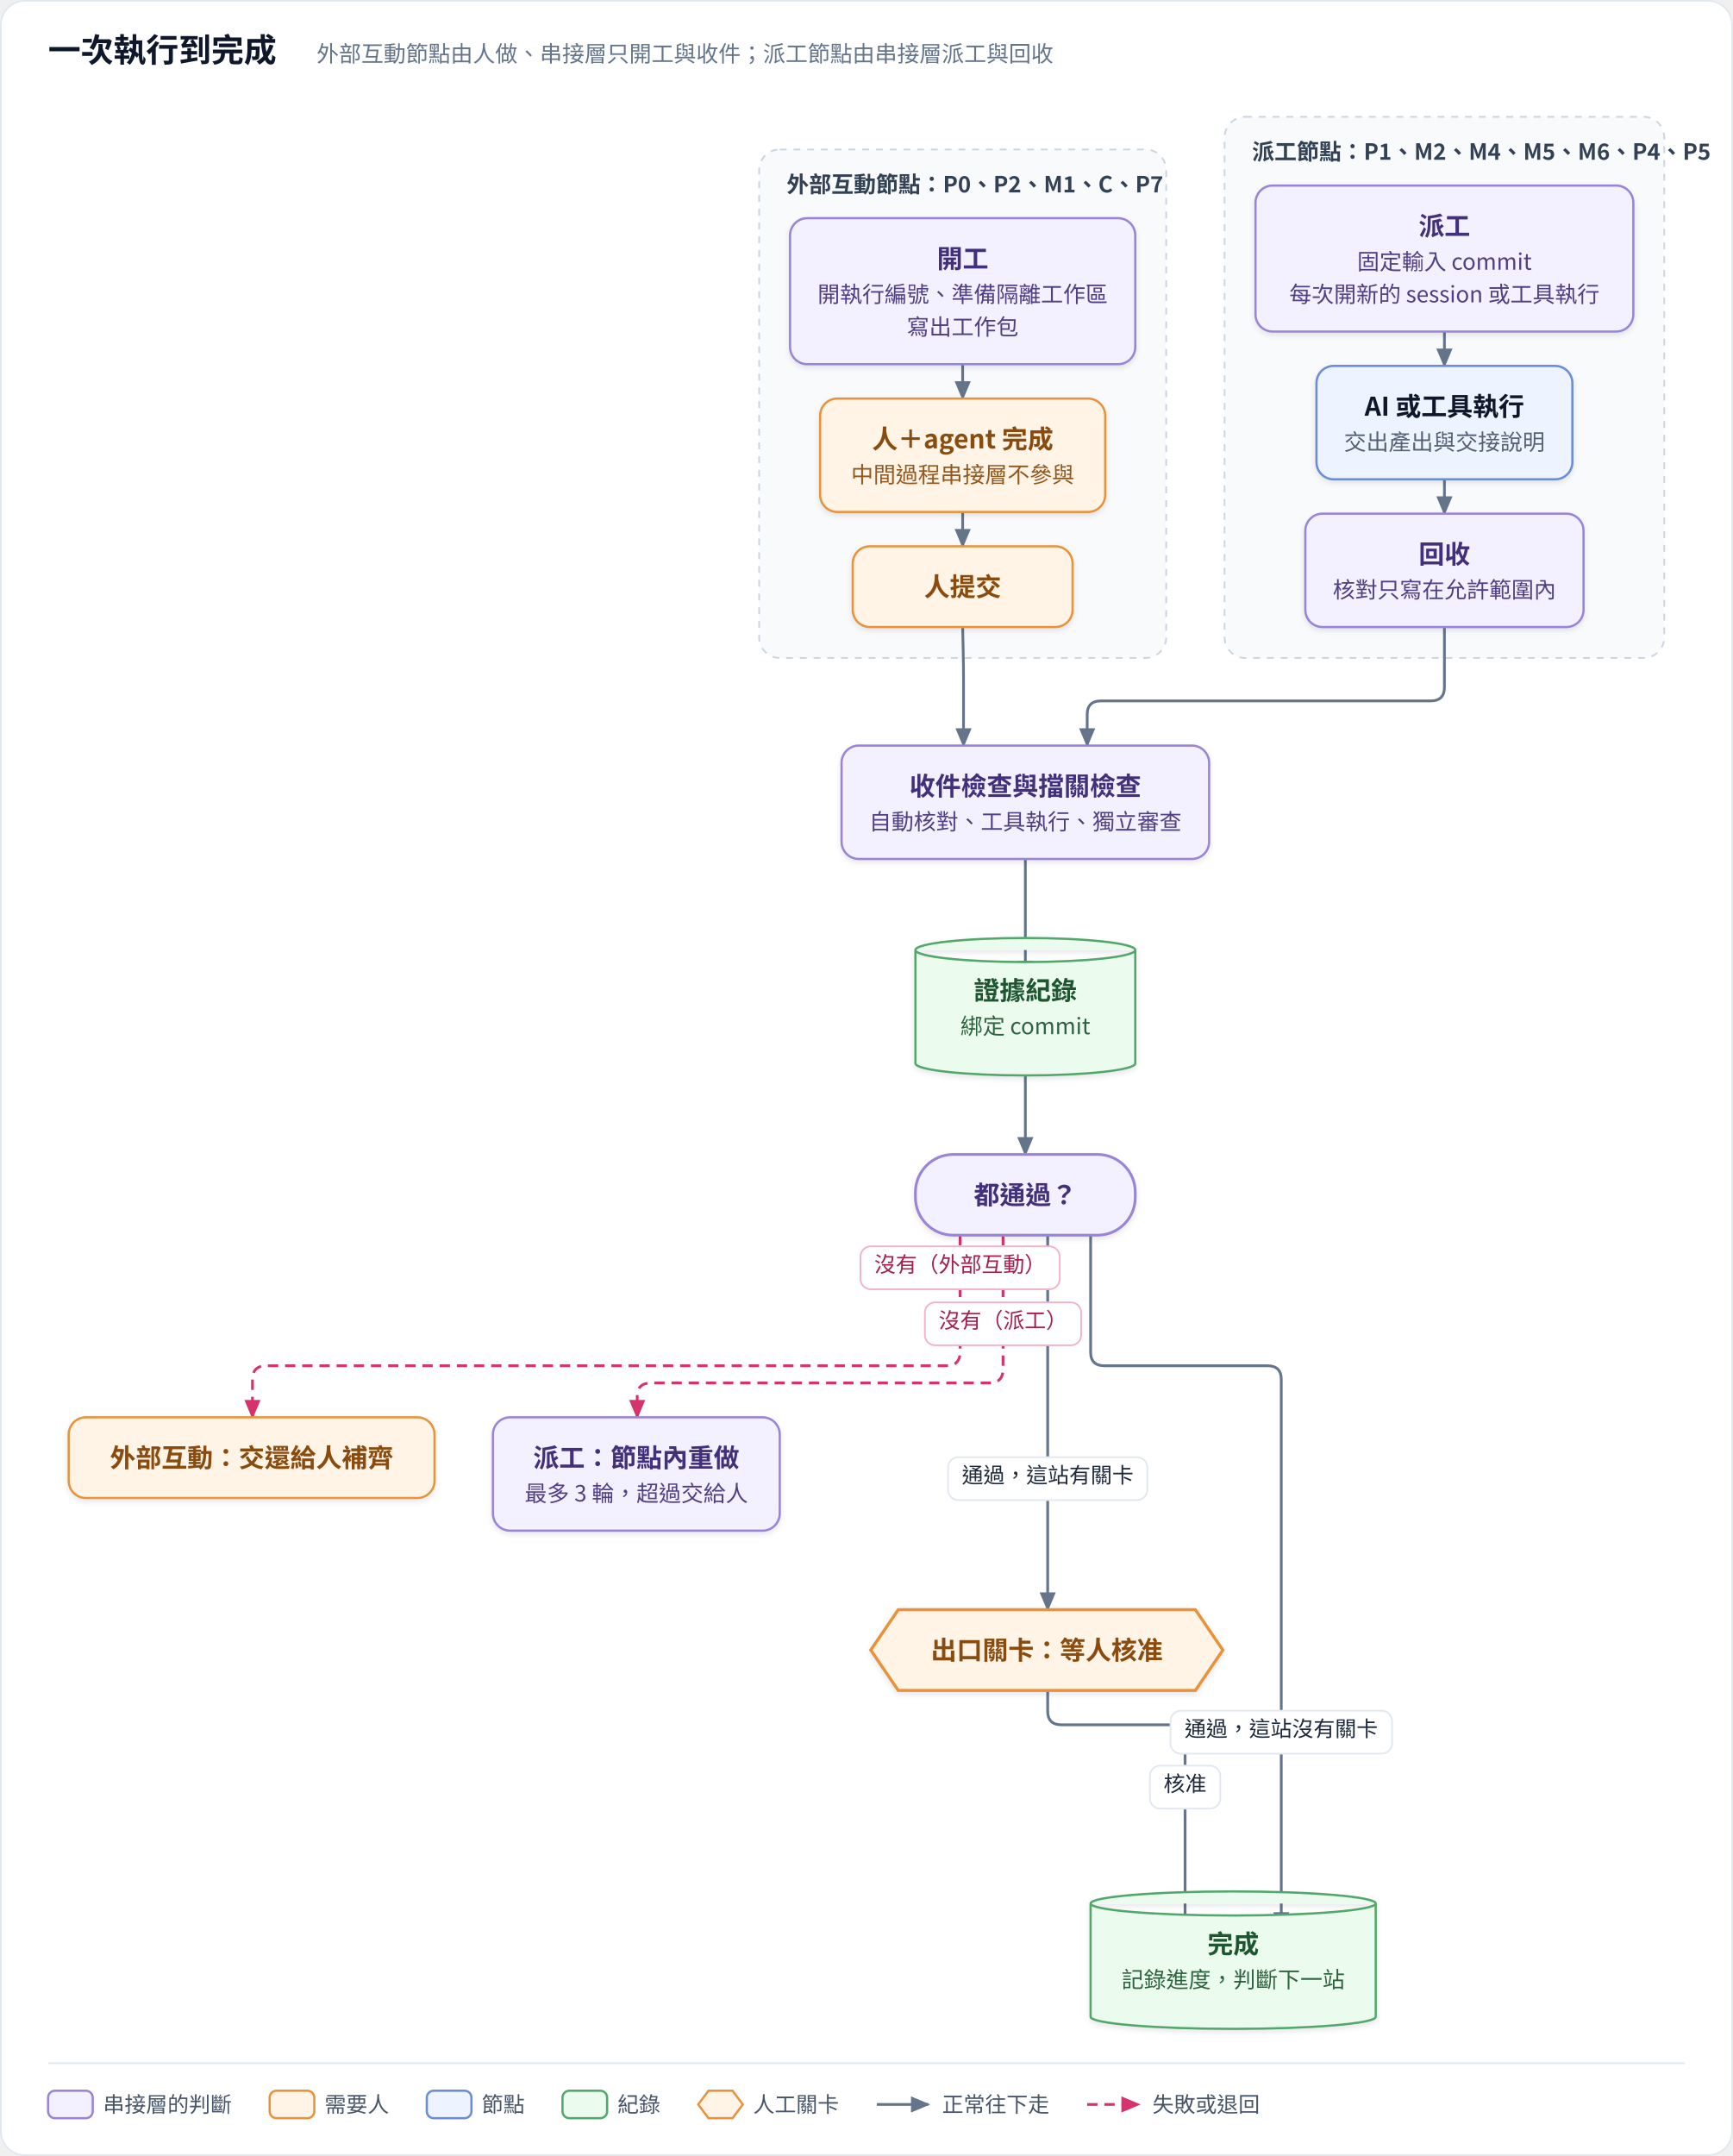
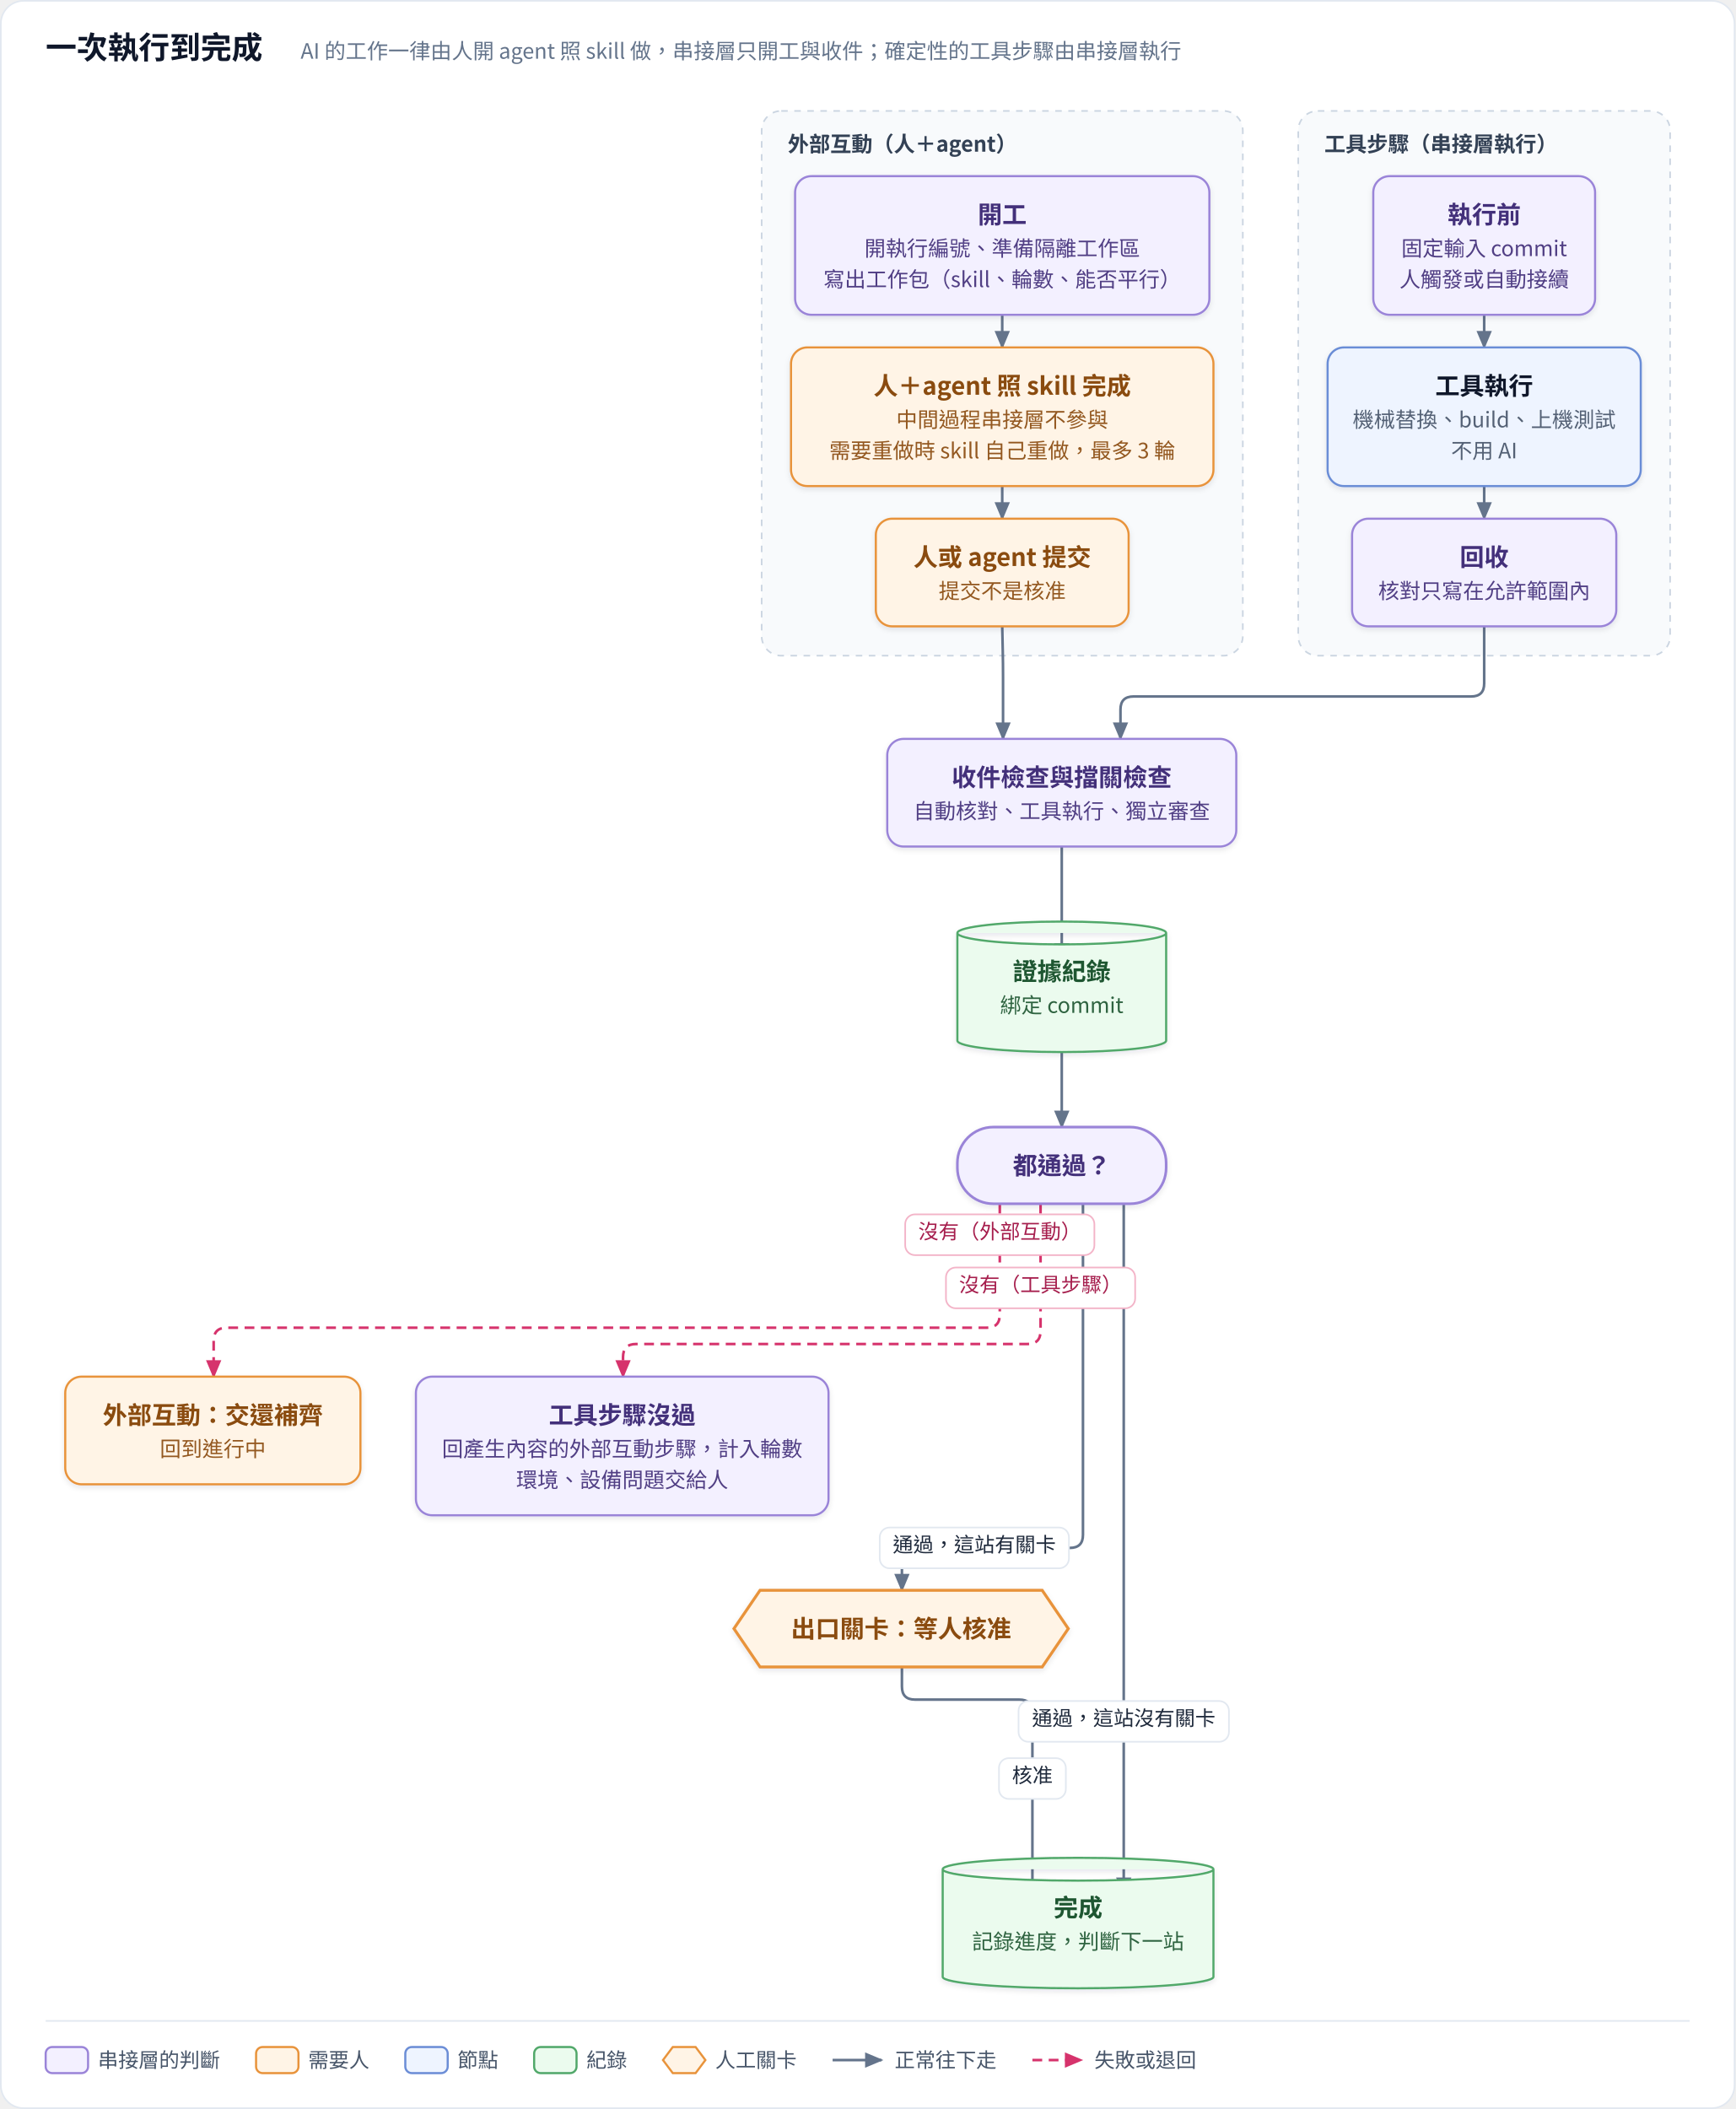
- <svg xmlns="http://www.w3.org/2000/svg" width="1009" height="1255" viewBox="0 0 1009 1255" font-family="'PingFang TC','Noto Sans TC','Microsoft JhengHei','Noto Sans CJK TC',system-ui,-apple-system,'Segoe UI',sans-serif" role="img" aria-label="一次執行到完成">
+ <svg xmlns="http://www.w3.org/2000/svg" width="1064" height="1293" viewBox="0 0 1064 1293" font-family="'PingFang TC','Noto Sans TC','Microsoft JhengHei','Noto Sans CJK TC',system-ui,-apple-system,'Segoe UI',sans-serif" role="img" aria-label="一次執行到完成">
  <defs>
    <marker id="a-normal" viewBox="0 0 10 10" refX="9" refY="5" markerWidth="7" markerHeight="7" orient="auto-start-reverse">
      <path d="M0,0.8 L10,5 L0,9.2 Z" fill="#64748B" />
    </marker>
    <marker id="a-back" viewBox="0 0 10 10" refX="9" refY="5" markerWidth="7" markerHeight="7" orient="auto-start-reverse">
      <path d="M0,0.8 L10,5 L0,9.2 Z" fill="#D6336C" />
    </marker>
    <marker id="a-wait" viewBox="0 0 10 10" refX="9" refY="5" markerWidth="7" markerHeight="7" orient="auto-start-reverse">
      <path d="M0,0.8 L10,5 L0,9.2 Z" fill="#94A3B8" />
    </marker>
    <marker id="a-strong" viewBox="0 0 10 10" refX="9" refY="5" markerWidth="5" markerHeight="5" orient="auto-start-reverse">
      <path d="M0,0.8 L10,5 L0,9.2 Z" fill="#334155" />
    </marker>
    <filter id="sh" x="-10%" y="-10%" width="120%" height="140%">
      <feDropShadow dx="0" dy="1.5" stdDeviation="1.6" flood-color="#0F172A" flood-opacity="0.10" />
    </filter>
  </defs>
-   <rect x="0.5" y="0.5" width="1008" height="1254" rx="14" fill="#FFFFFF" stroke="#E2E8F0" />
+   <rect x="0.5" y="0.5" width="1063" height="1292" rx="14" fill="#FFFFFF" stroke="#E2E8F0" />
  <text x="28" y="36" font-size="19" font-weight="700" fill="#0F172A">一次執行到完成</text>
-   <text x="184.31" y="36" font-size="13" fill="#64748B">外部互動節點由人做、串接層只開工與收件；派工節點由串接層派工與回收</text>
-   <line x1="28" y1="1201" x2="981" y2="1201" stroke="#E2E8F0" />
-   <rect x="442" y="87" width="237" height="296" rx="12" fill="#F8FAFC" stroke="#CBD5E1" stroke-dasharray="4 4" />
-   <text x="458" y="112" font-size="13" font-weight="700" fill="#334155">外部互動節點：P0、P2、M1、C、P7</text>
-   <rect x="713" y="68" width="256" height="315" rx="12" fill="#F8FAFC" stroke="#CBD5E1" stroke-dasharray="4 4" />
-   <text x="729" y="93" font-size="13" font-weight="700" fill="#334155">派工節點：P1、M2、M4、M5、M6、P4、P5</text>
-   <path d="M560.5,212 L560.5,232" fill="none" stroke="#64748B" stroke-width="1.6" marker-end="url(#a-normal)" />
-   <path d="M560.5,298 L560.5,318" fill="none" stroke="#64748B" stroke-width="1.6" marker-end="url(#a-normal)" />
-   <path d="M560.5,365 L560.826,380.002 Q561,388 561,396 L561,434" fill="none" stroke="#64748B" stroke-width="1.6" marker-end="url(#a-normal)" />
-   <path d="M841,193 L841,213" fill="none" stroke="#64748B" stroke-width="1.6" marker-end="url(#a-normal)" />
-   <path d="M841,279 L841,299" fill="none" stroke="#64748B" stroke-width="1.6" marker-end="url(#a-normal)" />
-   <path d="M841,365 L841,400 Q841,408 833,408 L641,408 Q633,408 633,416 L633,434" fill="none" stroke="#64748B" stroke-width="1.6" marker-end="url(#a-normal)" />
-   <path d="M597,500 L597,569.295" fill="none" stroke="#64748B" stroke-width="1.6" marker-end="url(#a-normal)" />
-   <path d="M597,569.295 L597,672" fill="none" stroke="#64748B" stroke-width="1.6" marker-end="url(#a-normal)" />
-   <path d="M559,719 L559,787 Q559,795 551,795 L155,795 Q147,795 147,803 L147,825" fill="none" stroke="#D6336C" stroke-width="1.6" stroke-dasharray="6 4" marker-end="url(#a-back)" />
-   <path d="M584,719 L584,797 Q584,805 576,805 L379,805 Q371,805 371,813 L371,825" fill="none" stroke="#D6336C" stroke-width="1.6" stroke-dasharray="6 4" marker-end="url(#a-back)" />
-   <path d="M610,719 L610,937" fill="none" stroke="#64748B" stroke-width="1.6" marker-end="url(#a-normal)" />
-   <path d="M635,719 L635,787 Q635,795 643,795 L738,795 Q746,795 746,803 L746,1123.167" fill="none" stroke="#64748B" stroke-width="1.6" marker-end="url(#a-normal)" />
-   <path d="M610,984 L610,996 Q610,1004 618,1004 L682,1004 Q690,1004 690,1012 L690,1125" fill="none" stroke="#64748B" stroke-width="1.6" marker-end="url(#a-normal)" />
-   <rect x="460" y="127" width="201" height="85" rx="10" fill="#F3F0FF" stroke="#9A84D8" stroke-width="1.3" filter="url(#sh)" />
-   <text x="560.5" y="156" font-size="15" font-weight="700" fill="#43307A" text-anchor="middle">開工</text>
-   <text x="560.5" y="176" font-size="13" fill="#43307A" text-anchor="middle" opacity="0.92">開執行編號、準備隔離工作區</text>
-   <text x="560.5" y="195" font-size="13" fill="#43307A" text-anchor="middle" opacity="0.92">寫出工作包</text>
-   <rect x="477.5" y="232" width="166" height="66" rx="10" fill="#FFF4E6" stroke="#E8933B" stroke-width="1.3" filter="url(#sh)" />
-   <text x="560.5" y="261" font-size="15" font-weight="700" fill="#8A4B0F" text-anchor="middle">人＋agent 完成</text>
-   <text x="560.5" y="281" font-size="13" fill="#8A4B0F" text-anchor="middle" opacity="0.92">中間過程串接層不參與</text>
-   <rect x="496.5" y="318" width="128" height="47" rx="10" fill="#FFF4E6" stroke="#E8933B" stroke-width="1.3" filter="url(#sh)" />
-   <text x="560.5" y="347" font-size="15" font-weight="700" fill="#8A4B0F" text-anchor="middle">人提交</text>
-   <rect x="731" y="108" width="220" height="85" rx="10" fill="#F3F0FF" stroke="#9A84D8" stroke-width="1.3" filter="url(#sh)" />
-   <text x="841" y="137" font-size="15" font-weight="700" fill="#43307A" text-anchor="middle">派工</text>
-   <text x="841" y="157" font-size="13" fill="#43307A" text-anchor="middle" opacity="0.92">固定輸入 commit</text>
-   <text x="841" y="176" font-size="13" fill="#43307A" text-anchor="middle" opacity="0.92">每次開新的 session 或工具執行</text>
-   <rect x="766.5" y="213" width="149" height="66" rx="10" fill="#EEF4FF" stroke="#6B8DD6" stroke-width="1.3" filter="url(#sh)" />
-   <text x="841" y="242" font-size="15" font-weight="700" fill="#0F172A" text-anchor="middle">AI 或工具執行</text>
-   <text x="841" y="262" font-size="13" fill="#475569" text-anchor="middle" opacity="0.92">交出產出與交接說明</text>
-   <rect x="760" y="299" width="162" height="66" rx="10" fill="#F3F0FF" stroke="#9A84D8" stroke-width="1.3" filter="url(#sh)" />
-   <text x="841" y="328" font-size="15" font-weight="700" fill="#43307A" text-anchor="middle">回收</text>
-   <text x="841" y="348" font-size="13" fill="#43307A" text-anchor="middle" opacity="0.92">核對只寫在允許範圍內</text>
-   <rect x="490" y="434" width="214" height="66" rx="10" fill="#F3F0FF" stroke="#9A84D8" stroke-width="1.3" filter="url(#sh)" />
-   <text x="597" y="463" font-size="15" font-weight="700" fill="#43307A" text-anchor="middle">收件檢查與擋關檢查</text>
-   <text x="597" y="483" font-size="13" fill="#43307A" text-anchor="middle" opacity="0.92">自動核對、工具執行、獨立審查</text>
-   <path d="M533,553 A64,7 0 0 1 661,553 V619 A64,7 0 0 1 533,619 Z M533,553 A64,7 0 0 0 661,553" fill="#EBFBEE" stroke="#51A86A" stroke-width="1.3" filter="url(#sh)" />
-   <text x="597" y="582" font-size="15" font-weight="700" fill="#1E5631" text-anchor="middle">證據紀錄</text>
-   <text x="597" y="602" font-size="13" fill="#1E5631" text-anchor="middle" opacity="0.92">綁定 commit</text>
-   <rect x="533" y="672" width="128" height="47" rx="22" fill="#F3F0FF" stroke="#9A84D8" stroke-width="1.6" filter="url(#sh)" />
-   <text x="597" y="701" font-size="15" font-weight="700" fill="#43307A" text-anchor="middle">都通過？</text>
-   <rect x="40" y="825" width="213" height="47" rx="10" fill="#FFF4E6" stroke="#E8933B" stroke-width="1.3" filter="url(#sh)" />
-   <text x="146.5" y="854" font-size="15" font-weight="700" fill="#8A4B0F" text-anchor="middle">外部互動：交還給人補齊</text>
-   <rect x="287" y="825" width="167" height="66" rx="10" fill="#F3F0FF" stroke="#9A84D8" stroke-width="1.3" filter="url(#sh)" />
-   <text x="370.5" y="854" font-size="15" font-weight="700" fill="#43307A" text-anchor="middle">派工：節點內重做</text>
-   <text x="370.5" y="874" font-size="13" fill="#43307A" text-anchor="middle" opacity="0.92">最多 3 輪，超過交給人</text>
-   <path d="M523,937 H696 L712,960.5 L696,984 H523 L507,960.5 Z" fill="#FFF4E6" stroke="#E8933B" stroke-width="1.8" filter="url(#sh)" />
-   <text x="609.5" y="966" font-size="15" font-weight="700" fill="#8A4B0F" text-anchor="middle">出口關卡：等人核准</text>
-   <path d="M635,1108 A83,7 0 0 1 801,1108 V1174 A83,7 0 0 1 635,1174 Z M635,1108 A83,7 0 0 0 801,1108" fill="#EBFBEE" stroke="#51A86A" stroke-width="1.3" filter="url(#sh)" />
-   <text x="718" y="1137" font-size="15" font-weight="700" fill="#1E5631" text-anchor="middle">完成</text>
-   <text x="718" y="1157" font-size="13" fill="#1E5631" text-anchor="middle" opacity="0.92">記錄進度，判斷下一站</text>
-   <rect x="501" y="725.5" width="116" height="25" rx="6" fill="#FFFFFF" stroke="#F3B4C8" />
-   <text x="559" y="740.5" font-size="12.5" fill="#A61E4D" text-anchor="middle">沒有（外部互動）</text>
-   <rect x="538.5" y="758.1" width="91" height="25" rx="6" fill="#FFFFFF" stroke="#F3B4C8" />
-   <text x="584" y="773.1" font-size="12.5" fill="#A61E4D" text-anchor="middle">沒有（派工）</text>
-   <rect x="552" y="848.2" width="116" height="25" rx="6" fill="#FFFFFF" stroke="#E2E8F0" />
-   <text x="610" y="863.2" font-size="12.5" fill="#1E293B" text-anchor="middle">通過，這站有關卡</text>
-   <rect x="681.5" y="995.808" width="129" height="25" rx="6" fill="#FFFFFF" stroke="#E2E8F0" />
-   <text x="746" y="1010.808" font-size="12.5" fill="#1E293B" text-anchor="middle">通過，這站沒有關卡</text>
-   <rect x="669.5" y="1027.8" width="41" height="25" rx="6" fill="#FFFFFF" stroke="#E2E8F0" />
-   <text x="690" y="1042.8" font-size="12.5" fill="#1E293B" text-anchor="middle">核准</text>
-   <rect x="28" y="1217" width="26" height="16" rx="4" fill="#F3F0FF" stroke="#9A84D8" stroke-width="1.3" />
-   <text x="60" y="1229.5" font-size="12.5" fill="#475569">串接層的判斷</text>
-   <rect x="157" y="1217" width="26" height="16" rx="4" fill="#FFF4E6" stroke="#E8933B" stroke-width="1.3" />
-   <text x="189" y="1229.5" font-size="12.5" fill="#475569">需要人</text>
-   <rect x="248.5" y="1217" width="26" height="16" rx="4" fill="#EEF4FF" stroke="#6B8DD6" stroke-width="1.3" />
-   <text x="280.5" y="1229.5" font-size="12.5" fill="#475569">節點</text>
-   <rect x="327.5" y="1217" width="26" height="16" rx="4" fill="#EBFBEE" stroke="#51A86A" stroke-width="1.3" />
-   <text x="359.5" y="1229.5" font-size="12.5" fill="#475569">紀錄</text>
-   <path d="M412.5,1217 H426.5 L432.5,1225 L426.5,1233 H412.5 L406.5,1225 Z" fill="#FFF4E6" stroke="#E8933B" stroke-width="1.3" />
-   <text x="438.5" y="1229.5" font-size="12.5" fill="#475569">人工關卡</text>
-   <path d="M510.5,1225 H540.5" stroke="#64748B" stroke-width="1.6" marker-end="url(#a-normal)" />
-   <text x="548.5" y="1229.5" font-size="12.5" fill="#475569">正常往下走</text>
-   <path d="M633,1225 H663" stroke="#D6336C" stroke-width="1.6" stroke-dasharray="6 4" marker-end="url(#a-back)" />
-   <text x="671" y="1229.5" font-size="12.5" fill="#475569">失敗或退回</text>
+   <text x="184.31" y="36" font-size="13" fill="#64748B">AI 的工作一律由人開 agent 照 skill 做，串接層只開工與收件；確定性的工具步驟由串接層執行</text>
+   <line x1="28" y1="1239" x2="1036" y2="1239" stroke="#E2E8F0" />
+   <rect x="467" y="68" width="295" height="334" rx="12" fill="#F8FAFC" stroke="#CBD5E1" stroke-dasharray="4 4" />
+   <text x="483" y="93" font-size="13" font-weight="700" fill="#334155">外部互動（人＋agent）</text>
+   <rect x="796" y="68" width="228" height="334" rx="12" fill="#F8FAFC" stroke="#CBD5E1" stroke-dasharray="4 4" />
+   <text x="812" y="93" font-size="13" font-weight="700" fill="#334155">工具步驟（串接層執行）</text>
+   <path d="M614.5,193 L614.5,213" fill="none" stroke="#64748B" stroke-width="1.6" marker-end="url(#a-normal)" />
+   <path d="M614.5,298 L614.5,318" fill="none" stroke="#64748B" stroke-width="1.6" marker-end="url(#a-normal)" />
+   <path d="M614.5,384 L614.826,399.002 Q615,407 615,415 L615,453" fill="none" stroke="#64748B" stroke-width="1.6" marker-end="url(#a-normal)" />
+   <path d="M910,193 L910,213" fill="none" stroke="#64748B" stroke-width="1.6" marker-end="url(#a-normal)" />
+   <path d="M910,298 L910,318" fill="none" stroke="#64748B" stroke-width="1.6" marker-end="url(#a-normal)" />
+   <path d="M910,384 L910,419 Q910,427 902,427 L695,427 Q687,427 687,435 L687,453" fill="none" stroke="#64748B" stroke-width="1.6" marker-end="url(#a-normal)" />
+   <path d="M651,519 L651,588.295" fill="none" stroke="#64748B" stroke-width="1.6" marker-end="url(#a-normal)" />
+   <path d="M651,588.295 L651,691" fill="none" stroke="#64748B" stroke-width="1.6" marker-end="url(#a-normal)" />
+   <path d="M613,738 L613,806 Q613,814 605,814 L139,814 Q131,814 131,822 L131,844" fill="none" stroke="#D6336C" stroke-width="1.6" stroke-dasharray="6 4" marker-end="url(#a-back)" />
+   <path d="M638,738 L638,816 Q638,824 630,824 L390,824 Q382,824 382,832 L382,844" fill="none" stroke="#D6336C" stroke-width="1.6" stroke-dasharray="6 4" marker-end="url(#a-back)" />
+   <path d="M664,738 L664,941 Q664,949 656,949 L561,949 Q553,949 553,957 L553,975" fill="none" stroke="#64748B" stroke-width="1.6" marker-end="url(#a-normal)" />
+   <path d="M689,738 L689,1161.167" fill="none" stroke="#64748B" stroke-width="1.6" marker-end="url(#a-normal)" />
+   <path d="M553,1022 L553,1034 Q553,1042 561,1042 L625,1042 Q633,1042 633,1050 L633,1163" fill="none" stroke="#64748B" stroke-width="1.6" marker-end="url(#a-normal)" />
+   <rect x="487.5" y="108" width="254" height="85" rx="10" fill="#F3F0FF" stroke="#9A84D8" stroke-width="1.3" filter="url(#sh)" />
+   <text x="614.5" y="137" font-size="15" font-weight="700" fill="#43307A" text-anchor="middle">開工</text>
+   <text x="614.5" y="157" font-size="13" fill="#43307A" text-anchor="middle" opacity="0.92">開執行編號、準備隔離工作區</text>
+   <text x="614.5" y="176" font-size="13" fill="#43307A" text-anchor="middle" opacity="0.92">寫出工作包（skill、輪數、能否平行）</text>
+   <rect x="485" y="213" width="259" height="85" rx="10" fill="#FFF4E6" stroke="#E8933B" stroke-width="1.3" filter="url(#sh)" />
+   <text x="614.5" y="242" font-size="15" font-weight="700" fill="#8A4B0F" text-anchor="middle">人＋agent 照 skill 完成</text>
+   <text x="614.5" y="262" font-size="13" fill="#8A4B0F" text-anchor="middle" opacity="0.92">中間過程串接層不參與</text>
+   <text x="614.5" y="281" font-size="13" fill="#8A4B0F" text-anchor="middle" opacity="0.92">需要重做時 skill 自己重做，最多 3 輪</text>
+   <rect x="537" y="318" width="155" height="66" rx="10" fill="#FFF4E6" stroke="#E8933B" stroke-width="1.3" filter="url(#sh)" />
+   <text x="614.5" y="347" font-size="15" font-weight="700" fill="#8A4B0F" text-anchor="middle">人或 agent 提交</text>
+   <text x="614.5" y="367" font-size="13" fill="#8A4B0F" text-anchor="middle" opacity="0.92">提交不是核准</text>
+   <rect x="842" y="108" width="136" height="85" rx="10" fill="#F3F0FF" stroke="#9A84D8" stroke-width="1.3" filter="url(#sh)" />
+   <text x="910" y="137" font-size="15" font-weight="700" fill="#43307A" text-anchor="middle">執行前</text>
+   <text x="910" y="157" font-size="13" fill="#43307A" text-anchor="middle" opacity="0.92">固定輸入 commit</text>
+   <text x="910" y="176" font-size="13" fill="#43307A" text-anchor="middle" opacity="0.92">人觸發或自動接續</text>
+   <rect x="814" y="213" width="192" height="85" rx="10" fill="#EEF4FF" stroke="#6B8DD6" stroke-width="1.3" filter="url(#sh)" />
+   <text x="910" y="242" font-size="15" font-weight="700" fill="#0F172A" text-anchor="middle">工具執行</text>
+   <text x="910" y="262" font-size="13" fill="#475569" text-anchor="middle" opacity="0.92">機械替換、build、上機測試</text>
+   <text x="910" y="281" font-size="13" fill="#475569" text-anchor="middle" opacity="0.92">不用 AI</text>
+   <rect x="829" y="318" width="162" height="66" rx="10" fill="#F3F0FF" stroke="#9A84D8" stroke-width="1.3" filter="url(#sh)" />
+   <text x="910" y="347" font-size="15" font-weight="700" fill="#43307A" text-anchor="middle">回收</text>
+   <text x="910" y="367" font-size="13" fill="#43307A" text-anchor="middle" opacity="0.92">核對只寫在允許範圍內</text>
+   <rect x="544" y="453" width="214" height="66" rx="10" fill="#F3F0FF" stroke="#9A84D8" stroke-width="1.3" filter="url(#sh)" />
+   <text x="651" y="482" font-size="15" font-weight="700" fill="#43307A" text-anchor="middle">收件檢查與擋關檢查</text>
+   <text x="651" y="502" font-size="13" fill="#43307A" text-anchor="middle" opacity="0.92">自動核對、工具執行、獨立審查</text>
+   <path d="M587,572 A64,7 0 0 1 715,572 V638 A64,7 0 0 1 587,638 Z M587,572 A64,7 0 0 0 715,572" fill="#EBFBEE" stroke="#51A86A" stroke-width="1.3" filter="url(#sh)" />
+   <text x="651" y="601" font-size="15" font-weight="700" fill="#1E5631" text-anchor="middle">證據紀錄</text>
+   <text x="651" y="621" font-size="13" fill="#1E5631" text-anchor="middle" opacity="0.92">綁定 commit</text>
+   <rect x="587" y="691" width="128" height="47" rx="22" fill="#F3F0FF" stroke="#9A84D8" stroke-width="1.6" filter="url(#sh)" />
+   <text x="651" y="720" font-size="15" font-weight="700" fill="#43307A" text-anchor="middle">都通過？</text>
+   <rect x="40" y="844" width="181" height="66" rx="10" fill="#FFF4E6" stroke="#E8933B" stroke-width="1.3" filter="url(#sh)" />
+   <text x="130.5" y="873" font-size="15" font-weight="700" fill="#8A4B0F" text-anchor="middle">外部互動：交還補齊</text>
+   <text x="130.5" y="893" font-size="13" fill="#8A4B0F" text-anchor="middle" opacity="0.92">回到進行中</text>
+   <rect x="255" y="844" width="253" height="85" rx="10" fill="#F3F0FF" stroke="#9A84D8" stroke-width="1.3" filter="url(#sh)" />
+   <text x="381.5" y="873" font-size="15" font-weight="700" fill="#43307A" text-anchor="middle">工具步驟沒過</text>
+   <text x="381.5" y="893" font-size="13" fill="#43307A" text-anchor="middle" opacity="0.92">回產生內容的外部互動步驟，計入輪數</text>
+   <text x="381.5" y="912" font-size="13" fill="#43307A" text-anchor="middle" opacity="0.92">環境、設備問題交給人</text>
+   <path d="M466,975 H639 L655,998.5 L639,1022 H466 L450,998.5 Z" fill="#FFF4E6" stroke="#E8933B" stroke-width="1.8" filter="url(#sh)" />
+   <text x="552.5" y="1004" font-size="15" font-weight="700" fill="#8A4B0F" text-anchor="middle">出口關卡：等人核准</text>
+   <path d="M578,1146 A83,7 0 0 1 744,1146 V1212 A83,7 0 0 1 578,1212 Z M578,1146 A83,7 0 0 0 744,1146" fill="#EBFBEE" stroke="#51A86A" stroke-width="1.3" filter="url(#sh)" />
+   <text x="661" y="1175" font-size="15" font-weight="700" fill="#1E5631" text-anchor="middle">完成</text>
+   <text x="661" y="1195" font-size="13" fill="#1E5631" text-anchor="middle" opacity="0.92">記錄進度，判斷下一站</text>
+   <rect x="555" y="744.5" width="116" height="25" rx="6" fill="#FFFFFF" stroke="#F3B4C8" />
+   <text x="613" y="759.5" font-size="12.5" fill="#A61E4D" text-anchor="middle">沒有（外部互動）</text>
+   <rect x="580" y="777.1" width="116" height="25" rx="6" fill="#FFFFFF" stroke="#F3B4C8" />
+   <text x="638" y="792.1" font-size="12.5" fill="#A61E4D" text-anchor="middle">沒有（工具步驟）</text>
+   <rect x="539.4" y="936.5" width="116" height="25" rx="6" fill="#FFFFFF" stroke="#E2E8F0" />
+   <text x="597.4" y="951.5" font-size="12.5" fill="#1E293B" text-anchor="middle">通過，這站有關卡</text>
+   <rect x="624.5" y="1042.875" width="129" height="25" rx="6" fill="#FFFFFF" stroke="#E2E8F0" />
+   <text x="689" y="1057.875" font-size="12.5" fill="#1E293B" text-anchor="middle">通過，這站沒有關卡</text>
+   <rect x="612.5" y="1077.9" width="41" height="25" rx="6" fill="#FFFFFF" stroke="#E2E8F0" />
+   <text x="633" y="1092.9" font-size="12.5" fill="#1E293B" text-anchor="middle">核准</text>
+   <rect x="28" y="1255" width="26" height="16" rx="4" fill="#F3F0FF" stroke="#9A84D8" stroke-width="1.3" />
+   <text x="60" y="1267.5" font-size="12.5" fill="#475569">串接層的判斷</text>
+   <rect x="157" y="1255" width="26" height="16" rx="4" fill="#FFF4E6" stroke="#E8933B" stroke-width="1.3" />
+   <text x="189" y="1267.5" font-size="12.5" fill="#475569">需要人</text>
+   <rect x="248.5" y="1255" width="26" height="16" rx="4" fill="#EEF4FF" stroke="#6B8DD6" stroke-width="1.3" />
+   <text x="280.5" y="1267.5" font-size="12.5" fill="#475569">節點</text>
+   <rect x="327.5" y="1255" width="26" height="16" rx="4" fill="#EBFBEE" stroke="#51A86A" stroke-width="1.3" />
+   <text x="359.5" y="1267.5" font-size="12.5" fill="#475569">紀錄</text>
+   <path d="M412.5,1255 H426.5 L432.5,1263 L426.5,1271 H412.5 L406.5,1263 Z" fill="#FFF4E6" stroke="#E8933B" stroke-width="1.3" />
+   <text x="438.5" y="1267.5" font-size="12.5" fill="#475569">人工關卡</text>
+   <path d="M510.5,1263 H540.5" stroke="#64748B" stroke-width="1.6" marker-end="url(#a-normal)" />
+   <text x="548.5" y="1267.5" font-size="12.5" fill="#475569">正常往下走</text>
+   <path d="M633,1263 H663" stroke="#D6336C" stroke-width="1.6" stroke-dasharray="6 4" marker-end="url(#a-back)" />
+   <text x="671" y="1267.5" font-size="12.5" fill="#475569">失敗或退回</text>
</svg>
